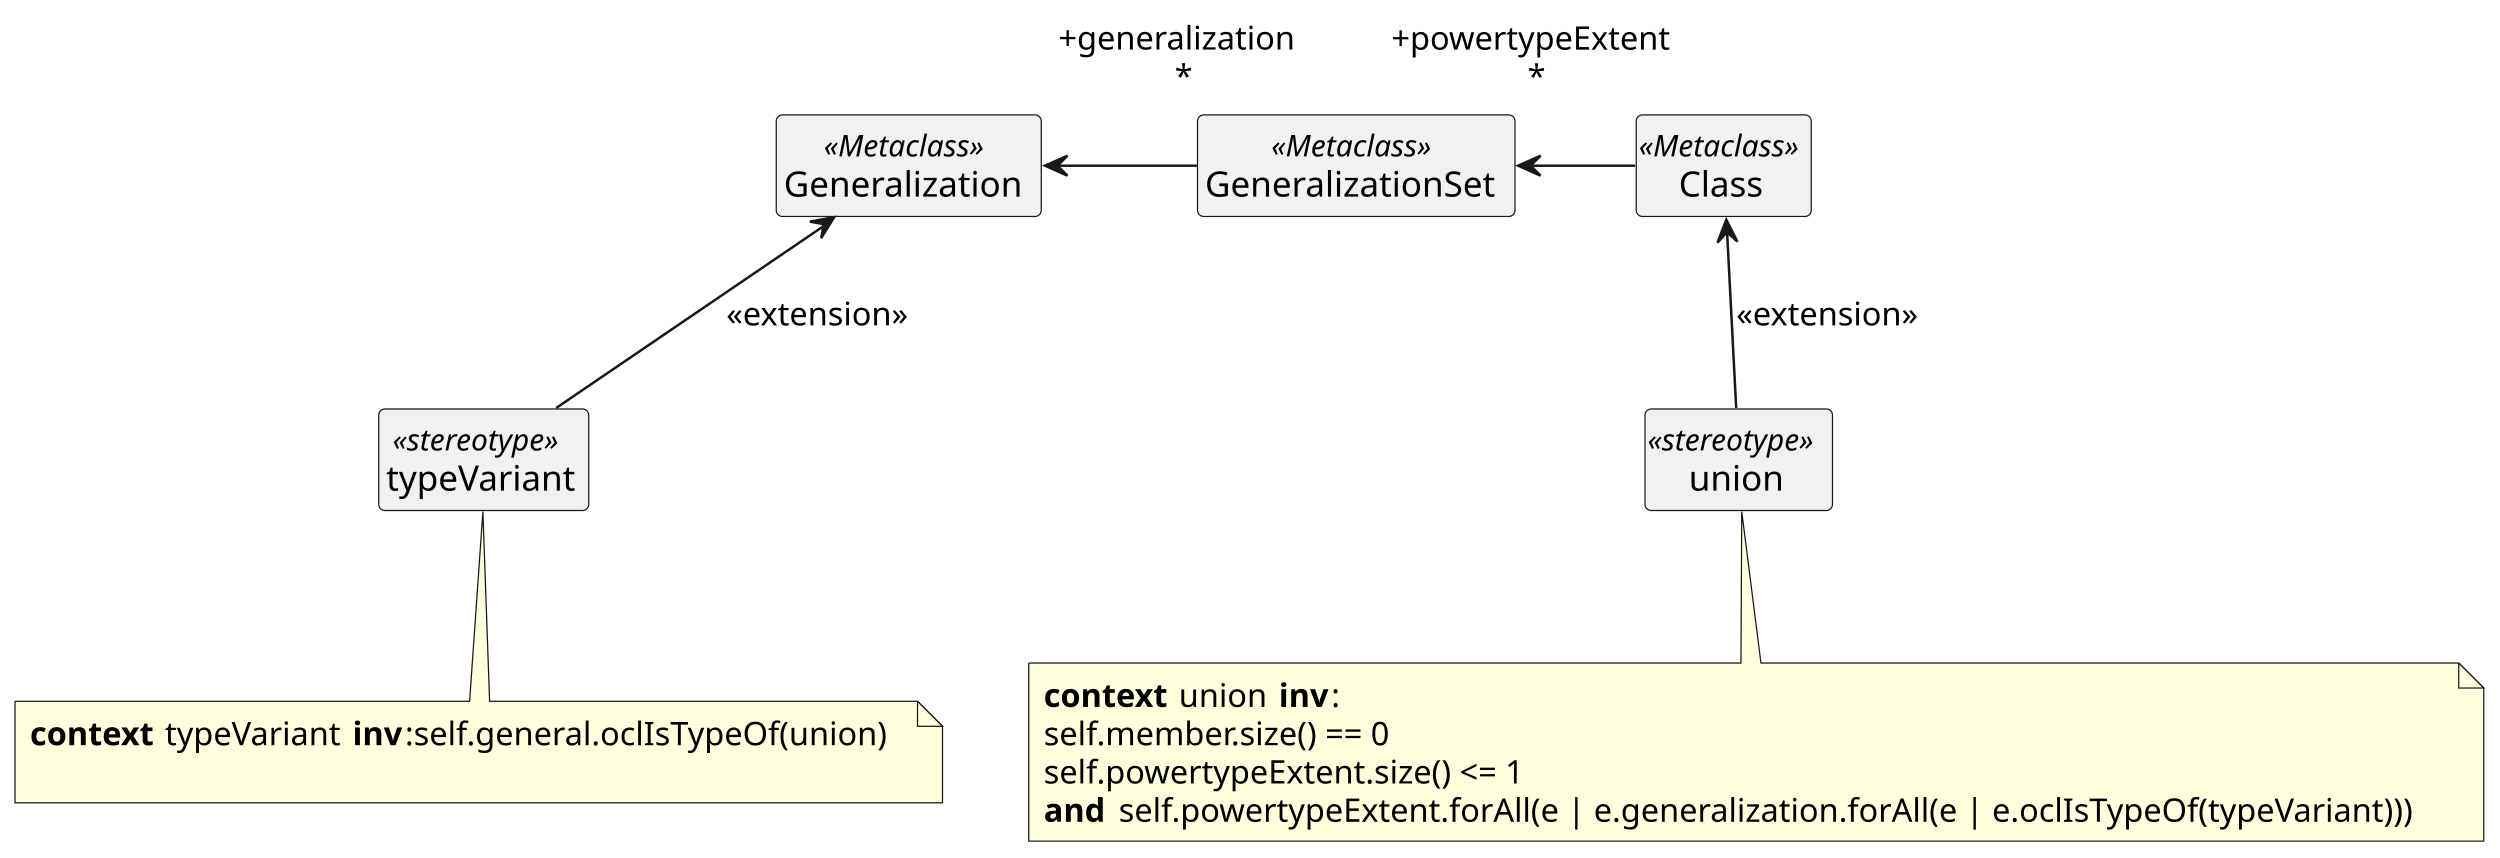
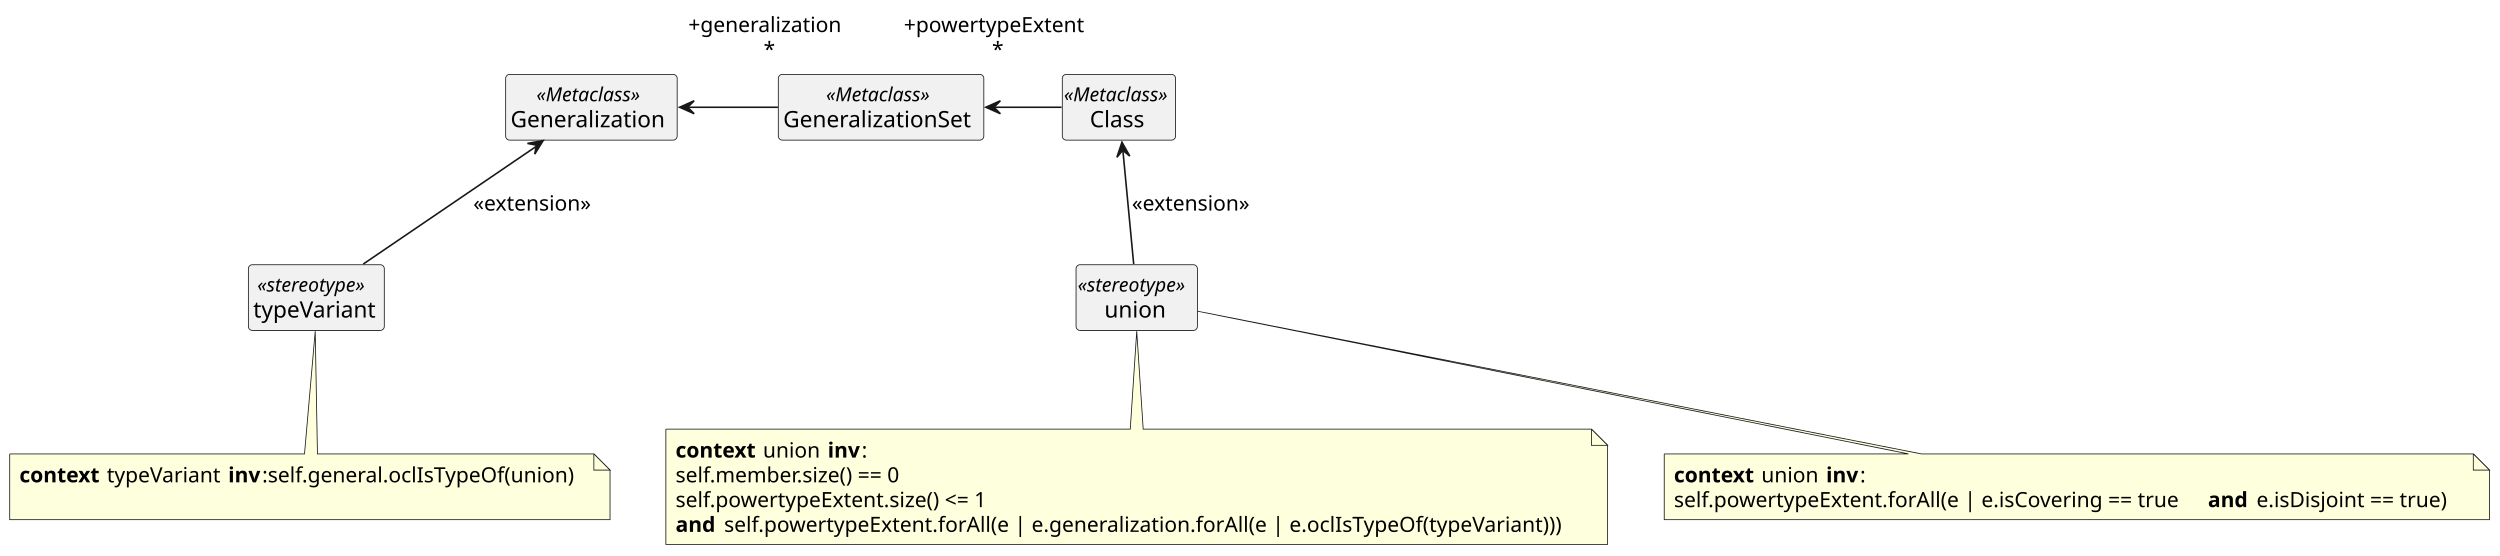
- <svg xmlns="http://www.w3.org/2000/svg" contentStyleType="text/css" height="343px" preserveAspectRatio="none" style="width:1000px;height:343px;" version="1.1" viewBox="0 0 1000 343" width="1000px" zoomAndPan="magnify">
+ <svg xmlns="http://www.w3.org/2000/svg" contentStyleType="text/css" height="343px" preserveAspectRatio="none" style="width:1545px;height:343px;" version="1.1" viewBox="0 0 1545 343" width="1545px" zoomAndPan="magnify">
  <defs />
  <g>
    <g id="elem_Class">
-       <rect codeLine="5" fill="#F1F1F1" height="40.621" id="Class" rx="2.5" ry="2.5" style="stroke:#181818;stroke-width:0.5;" width="70" x="654.5" y="45.968" />
-       <text fill="#000000" font-family="sans-serif" font-size="12" font-style="italic" lengthAdjust="spacing" textLength="68" x="655.5" y="62.569">«Metaclass»</text>
-       <text fill="#000000" font-family="sans-serif" font-size="14" lengthAdjust="spacing" textLength="36" x="671.5" y="78.636">Class</text>
+       <rect codeLine="5" fill="#F1F1F1" height="40.621" id="Class" rx="2.5" ry="2.5" style="stroke:#181818;stroke-width:0.5;" width="70" x="656.5" y="45.968" />
+       <text fill="#000000" font-family="sans-serif" font-size="12" font-style="italic" lengthAdjust="spacing" textLength="68" x="657.5" y="62.569">«Metaclass»</text>
+       <text fill="#000000" font-family="sans-serif" font-size="14" lengthAdjust="spacing" textLength="36" x="673.5" y="78.636">Class</text>
    </g>
    <g id="elem_GeneralizationSet">
-       <rect codeLine="6" fill="#F1F1F1" height="40.621" id="GeneralizationSet" rx="2.5" ry="2.5" style="stroke:#181818;stroke-width:0.5;" width="127" x="479" y="45.968" />
-       <text fill="#000000" font-family="sans-serif" font-size="12" font-style="italic" lengthAdjust="spacing" textLength="68" x="508.5" y="62.569">«Metaclass»</text>
-       <text fill="#000000" font-family="sans-serif" font-size="14" lengthAdjust="spacing" textLength="121" x="482" y="78.636">GeneralizationSet</text>
+       <rect codeLine="6" fill="#F1F1F1" height="40.621" id="GeneralizationSet" rx="2.5" ry="2.5" style="stroke:#181818;stroke-width:0.5;" width="127" x="481" y="45.968" />
+       <text fill="#000000" font-family="sans-serif" font-size="12" font-style="italic" lengthAdjust="spacing" textLength="68" x="510.5" y="62.569">«Metaclass»</text>
+       <text fill="#000000" font-family="sans-serif" font-size="14" lengthAdjust="spacing" textLength="121" x="484" y="78.636">GeneralizationSet</text>
    </g>
    <g id="elem_Generalization">
-       <rect codeLine="8" fill="#F1F1F1" height="40.621" id="Generalization" rx="2.5" ry="2.5" style="stroke:#181818;stroke-width:0.5;" width="106" x="310.5" y="45.968" />
-       <text fill="#000000" font-family="sans-serif" font-size="12" font-style="italic" lengthAdjust="spacing" textLength="68" x="329.5" y="62.569">«Metaclass»</text>
-       <text fill="#000000" font-family="sans-serif" font-size="14" lengthAdjust="spacing" textLength="100" x="313.5" y="78.636">Generalization</text>
+       <rect codeLine="8" fill="#F1F1F1" height="40.621" id="Generalization" rx="2.5" ry="2.5" style="stroke:#181818;stroke-width:0.5;" width="106" x="312.5" y="45.968" />
+       <text fill="#000000" font-family="sans-serif" font-size="12" font-style="italic" lengthAdjust="spacing" textLength="68" x="331.5" y="62.569">«Metaclass»</text>
+       <text fill="#000000" font-family="sans-serif" font-size="14" lengthAdjust="spacing" textLength="100" x="315.5" y="78.636">Generalization</text>
    </g>
    <g id="elem_union">
-       <rect codeLine="11" fill="#F1F1F1" height="40.621" id="union" rx="2.5" ry="2.5" style="stroke:#181818;stroke-width:0.5;" width="75" x="658" y="163.588" />
-       <text fill="#000000" font-family="sans-serif" font-size="12" font-style="italic" lengthAdjust="spacing" textLength="73" x="659" y="180.19">«stereotype»</text>
-       <text fill="#000000" font-family="sans-serif" font-size="14" lengthAdjust="spacing" textLength="40" x="675.5" y="196.256">union</text>
+       <rect codeLine="11" fill="#F1F1F1" height="40.621" id="union" rx="2.5" ry="2.5" style="stroke:#181818;stroke-width:0.5;" width="75" x="665" y="163.588" />
+       <text fill="#000000" font-family="sans-serif" font-size="12" font-style="italic" lengthAdjust="spacing" textLength="73" x="666" y="180.19">«stereotype»</text>
+       <text fill="#000000" font-family="sans-serif" font-size="14" lengthAdjust="spacing" textLength="40" x="682.5" y="196.256">union</text>
    </g>
    <g id="elem_typeVariant">
-       <rect codeLine="14" fill="#F1F1F1" height="40.621" id="typeVariant" rx="2.5" ry="2.5" style="stroke:#181818;stroke-width:0.5;" width="84" x="151.5" y="163.588" />
-       <text fill="#000000" font-family="sans-serif" font-size="12" font-style="italic" lengthAdjust="spacing" textLength="73" x="157" y="180.19">«stereotype»</text>
-       <text fill="#000000" font-family="sans-serif" font-size="14" lengthAdjust="spacing" textLength="78" x="154.5" y="196.256">typeVariant</text>
+       <rect codeLine="14" fill="#F1F1F1" height="40.621" id="typeVariant" rx="2.5" ry="2.5" style="stroke:#181818;stroke-width:0.5;" width="84" x="153.5" y="163.588" />
+       <text fill="#000000" font-family="sans-serif" font-size="12" font-style="italic" lengthAdjust="spacing" textLength="73" x="159" y="180.19">«stereotype»</text>
+       <text fill="#000000" font-family="sans-serif" font-size="14" lengthAdjust="spacing" textLength="78" x="156.5" y="196.256">typeVariant</text>
    </g>
    <g id="elem_n2">
-       <path d="M6,280.518 L6,321.139 A0,0 0 0 0 6,321.139 L377,321.139 A0,0 0 0 0 377,321.139 L377,290.518 L367,280.518 L195.84,280.518 L193.16,204.648 L187.84,280.518 L6,280.518 A0,0 0 0 0 6,280.518 " fill="#FEFFDD" style="stroke:#181818;stroke-width:0.5;" />
+       <path d="M6,280.518 L6,321.139 A0,0 0 0 0 6,321.139 L377,321.139 A0,0 0 0 0 377,321.139 L377,290.518 L367,280.518 L196.18,280.518 L194.81,204.648 L188.18,280.518 L6,280.518 A0,0 0 0 0 6,280.518 " fill="#FEFFDD" style="stroke:#181818;stroke-width:0.5;" />
      <path d="M367,280.518 L367,290.518 L377,290.518 L367,280.518 " fill="#FEFFDD" style="stroke:#181818;stroke-width:0.5;" />
      <text fill="#000000" font-family="sans-serif" font-size="13" font-weight="bold" lengthAdjust="spacing" textLength="50" x="12" y="298.086">context</text>
      <text fill="#000000" font-family="sans-serif" font-size="13" lengthAdjust="spacing" textLength="71" x="66" y="298.086">typeVariant</text>
      <text fill="#000000" font-family="sans-serif" font-size="13" font-weight="bold" lengthAdjust="spacing" textLength="21" x="141" y="298.086">inv</text>
      <text fill="#000000" font-family="sans-serif" font-size="13" lengthAdjust="spacing" textLength="200" x="162" y="298.086">:self.general.oclIsTypeOf(union)</text>
      <text fill="#000000" font-family="sans-serif" font-size="13" lengthAdjust="spacing" textLength="4" x="12" y="313.397"> </text>
    </g>
    <g id="elem_n1">
-       <path d="M411.5,265.208 L411.5,336.45 A0,0 0 0 0 411.5,336.45 L993.5,336.45 A0,0 0 0 0 993.5,336.45 L993.5,275.208 L983.5,265.208 L704.38,265.208 L696.7,204.648 L696.38,265.208 L411.5,265.208 A0,0 0 0 0 411.5,265.208 " fill="#FEFFDD" style="stroke:#181818;stroke-width:0.5;" />
+       <path d="M411.5,265.208 L411.5,336.45 A0,0 0 0 0 411.5,336.45 L993.5,336.45 A0,0 0 0 0 993.5,336.45 L993.5,275.208 L983.5,265.208 L706.5,265.208 L702.5,204.648 L698.5,265.208 L411.5,265.208 A0,0 0 0 0 411.5,265.208 " fill="#FEFFDD" style="stroke:#181818;stroke-width:0.5;" />
      <path d="M983.5,265.208 L983.5,275.208 L993.5,275.208 L983.5,265.208 " fill="#FEFFDD" style="stroke:#181818;stroke-width:0.5;" />
      <text fill="#000000" font-family="sans-serif" font-size="13" font-weight="bold" lengthAdjust="spacing" textLength="50" x="417.5" y="282.776">context</text>
      <text fill="#000000" font-family="sans-serif" font-size="13" lengthAdjust="spacing" textLength="36" x="471.5" y="282.776">union</text>
      <text fill="#000000" font-family="sans-serif" font-size="13" font-weight="bold" lengthAdjust="spacing" textLength="21" x="511.5" y="282.776">inv</text>
      <text fill="#000000" font-family="sans-serif" font-size="13" lengthAdjust="spacing" textLength="4" x="532.5" y="282.776">:</text>
      <text fill="#000000" font-family="sans-serif" font-size="13" lengthAdjust="spacing" textLength="151" x="417.5" y="298.087">self.member.size() == 0</text>
      <text fill="#000000" font-family="sans-serif" font-size="13" lengthAdjust="spacing" textLength="205" x="417.5" y="313.397">self.powertypeExtent.size() &lt;= 1</text>
      <text fill="#000000" font-family="sans-serif" font-size="13" font-weight="bold" lengthAdjust="spacing" textLength="26" x="417.5" y="328.708">and</text>
      <text fill="#000000" font-family="sans-serif" font-size="13" lengthAdjust="spacing" textLength="531" x="447.5" y="328.708">self.powertypeExtent.forAll(e | e.generalization.forAll(e | e.oclIsTypeOf(typeVariant)))</text>
    </g>
+     <g id="elem_n3">
+       <path d="M1028.5,280.518 L1028.5,321.139 A0,0 0 0 0 1028.5,321.139 L1538.5,321.139 A0,0 0 0 0 1538.5,321.139 L1538.5,290.518 L1528.5,280.518 L1187.42,280.518 L740.17,192.348 L1179.42,280.518 L1028.5,280.518 A0,0 0 0 0 1028.5,280.518 " fill="#FEFFDD" style="stroke:#181818;stroke-width:0.5;" />
+       <path d="M1528.5,280.518 L1528.5,290.518 L1538.5,290.518 L1528.5,280.518 " fill="#FEFFDD" style="stroke:#181818;stroke-width:0.5;" />
+       <text fill="#000000" font-family="sans-serif" font-size="13" font-weight="bold" lengthAdjust="spacing" textLength="50" x="1034.5" y="298.086">context</text>
+       <text fill="#000000" font-family="sans-serif" font-size="13" lengthAdjust="spacing" textLength="36" x="1088.5" y="298.086">union</text>
+       <text fill="#000000" font-family="sans-serif" font-size="13" font-weight="bold" lengthAdjust="spacing" textLength="21" x="1128.5" y="298.086">inv</text>
+       <text fill="#000000" font-family="sans-serif" font-size="13" lengthAdjust="spacing" textLength="4" x="1149.5" y="298.086">:</text>
+       <text fill="#000000" font-family="sans-serif" font-size="13" lengthAdjust="spacing" textLength="326" x="1034.5" y="313.397">self.powertypeExtent.forAll(e | e.isCovering == true</text>
+       <text fill="#000000" font-family="sans-serif" font-size="13" font-weight="bold" lengthAdjust="spacing" textLength="26" x="1364.5" y="313.397">and</text>
+       <text fill="#000000" font-family="sans-serif" font-size="13" lengthAdjust="spacing" textLength="129" x="1394.5" y="313.397">e.isDisjoint == true)</text>
+     </g>
    <g id="link_GeneralizationSet_Class">
-       <path codeLine="7" d="M612.21,66.278 C626.16,66.278 640.1,66.278 654.05,66.278 " fill="none" id="GeneralizationSet-backto-Class" style="stroke:#181818;stroke-width:1.0;" />
-       <polygon fill="#181818" points="607.24,66.278,616.24,70.278,612.24,66.278,616.24,62.278,607.24,66.278" style="stroke:#181818;stroke-width:1.0;" />
-       <text fill="#000000" font-family="sans-serif" font-size="13" lengthAdjust="spacing" textLength="115" x="556.563" y="19.862">+powertypeExtent</text>
-       <text fill="#000000" font-family="sans-serif" font-size="13" lengthAdjust="spacing" textLength="6" x="611.063" y="35.173">*</text>
+       <path codeLine="7" d="M614.21,66.278 C628.16,66.278 642.1,66.278 656.05,66.278 " fill="none" id="GeneralizationSet-backto-Class" style="stroke:#181818;stroke-width:1.0;" />
+       <polygon fill="#181818" points="609.24,66.278,618.24,70.278,614.24,66.278,618.24,62.278,609.24,66.278" style="stroke:#181818;stroke-width:1.0;" />
+       <text fill="#000000" font-family="sans-serif" font-size="13" lengthAdjust="spacing" textLength="115" x="558.563" y="19.862">+powertypeExtent</text>
+       <text fill="#000000" font-family="sans-serif" font-size="13" lengthAdjust="spacing" textLength="6" x="613.063" y="35.173">*</text>
    </g>
    <g id="link_Generalization_GeneralizationSet">
-       <path codeLine="9" d="M422.78,66.278 C441.44,66.278 460.1,66.278 478.76,66.278 " fill="none" id="Generalization-backto-GeneralizationSet" style="stroke:#181818;stroke-width:1.0;" />
-       <polygon fill="#181818" points="417.99,66.278,426.99,70.278,422.99,66.278,426.99,62.278,417.99,66.278" style="stroke:#181818;stroke-width:1.0;" />
-       <text fill="#000000" font-family="sans-serif" font-size="13" lengthAdjust="spacing" textLength="99" x="423.377" y="19.811">+generalization</text>
-       <text fill="#000000" font-family="sans-serif" font-size="13" lengthAdjust="spacing" textLength="6" x="469.877" y="35.121">*</text>
+       <path codeLine="9" d="M424.78,66.278 C443.44,66.278 462.1,66.278 480.76,66.278 " fill="none" id="Generalization-backto-GeneralizationSet" style="stroke:#181818;stroke-width:1.0;" />
+       <polygon fill="#181818" points="419.99,66.278,428.99,70.278,424.99,66.278,428.99,62.278,419.99,66.278" style="stroke:#181818;stroke-width:1.0;" />
+       <text fill="#000000" font-family="sans-serif" font-size="13" lengthAdjust="spacing" textLength="99" x="425.377" y="19.811">+generalization</text>
+       <text fill="#000000" font-family="sans-serif" font-size="13" lengthAdjust="spacing" textLength="6" x="471.877" y="35.121">*</text>
    </g>
    <g id="link_Class_union">
-       <path codeLine="12" d="M690.82,92.628 C691.92,113.858 693.47,143.718 694.48,163.188 " fill="none" id="Class-backto-union" style="stroke:#181818;stroke-width:1.0;" />
-       <polygon fill="#181818" points="690.52,87.888,686.989,97.082,690.778,92.881,694.978,96.67,690.52,87.888" style="stroke:#181818;stroke-width:1.0;" />
-       <text fill="#000000" font-family="sans-serif" font-size="13" lengthAdjust="spacing" textLength="76" x="694.5" y="130.156">«extension»</text>
+       <path codeLine="12" d="M693.91,92.628 C695.93,113.858 698.77,143.718 700.62,163.188 " fill="none" id="Class-backto-union" style="stroke:#181818;stroke-width:1.0;" />
+       <polygon fill="#181818" points="693.37,87.888,690.237,97.225,693.842,92.866,698.202,96.47,693.37,87.888" style="stroke:#181818;stroke-width:1.0;" />
+       <text fill="#000000" font-family="sans-serif" font-size="13" lengthAdjust="spacing" textLength="76" x="699.5" y="130.156">«extension»</text>
    </g>
    <g id="link_Generalization_typeVariant">
-       <path codeLine="15" d="M329.76,90.218 C298.41,111.548 252.21,142.968 222.48,163.188 " fill="none" id="Generalization-backto-typeVariant" style="stroke:#181818;stroke-width:1.0;" />
-       <polygon fill="#181818" points="333.66,86.888,323.968,88.636,329.524,89.698,328.463,95.254,333.66,86.888" style="stroke:#181818;stroke-width:1.0;" />
-       <text fill="#000000" font-family="sans-serif" font-size="13" lengthAdjust="spacing" textLength="76" x="290.5" y="130.156">«extension»</text>
+       <path codeLine="15" d="M331.76,90.218 C300.41,111.548 254.21,142.968 224.48,163.188 " fill="none" id="Generalization-backto-typeVariant" style="stroke:#181818;stroke-width:1.0;" />
+       <polygon fill="#181818" points="335.66,86.888,325.968,88.636,331.524,89.698,330.463,95.254,335.66,86.888" style="stroke:#181818;stroke-width:1.0;" />
+       <text fill="#000000" font-family="sans-serif" font-size="13" lengthAdjust="spacing" textLength="76" x="292.5" y="130.156">«extension»</text>
    </g>
  </g>
</svg>
